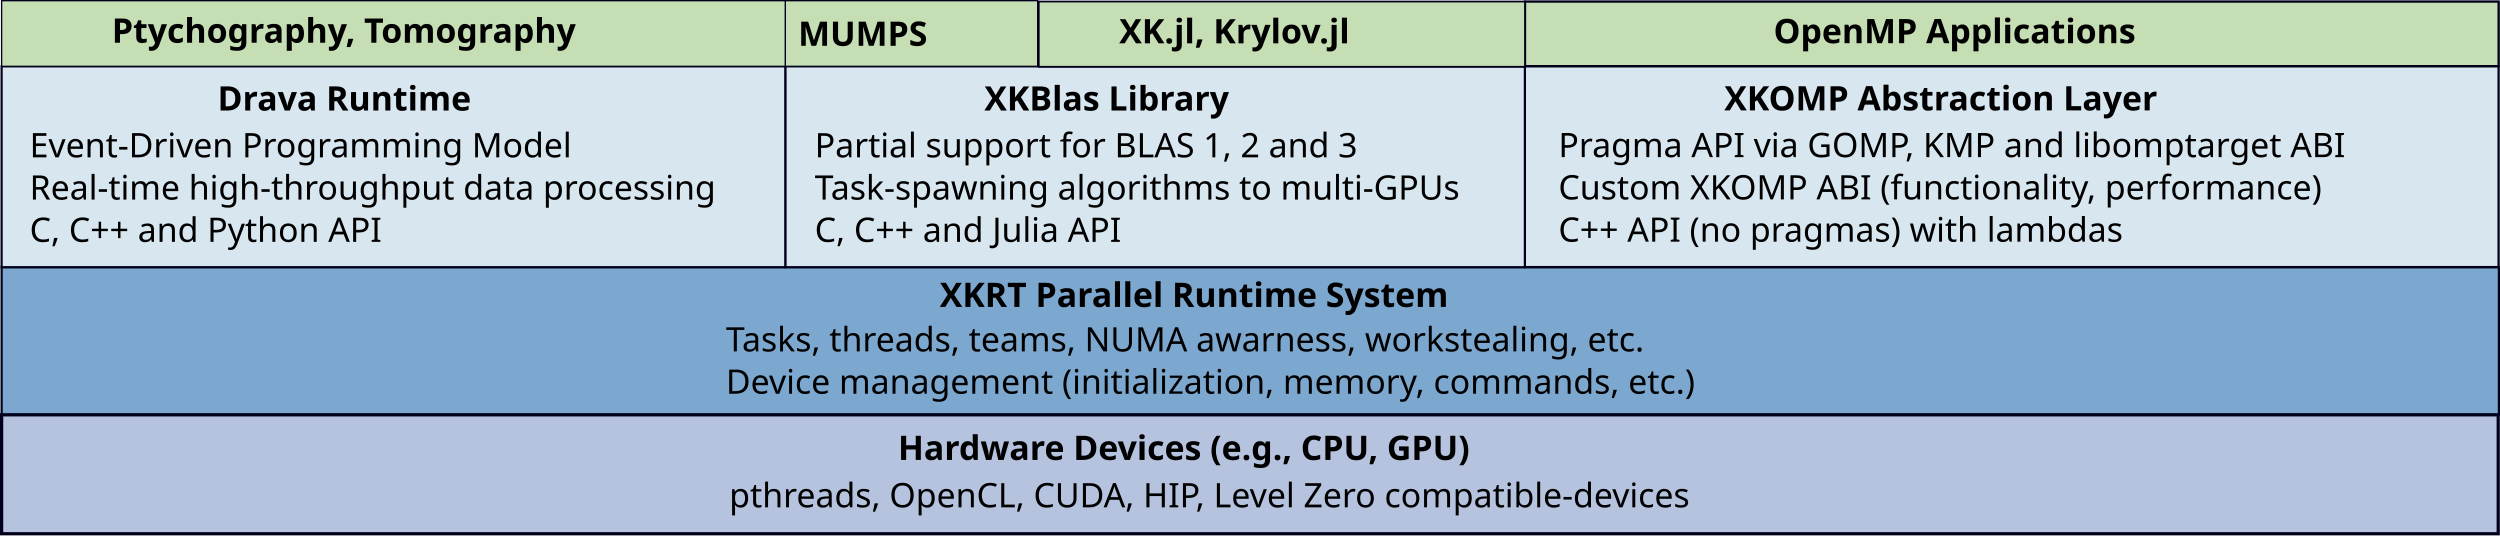
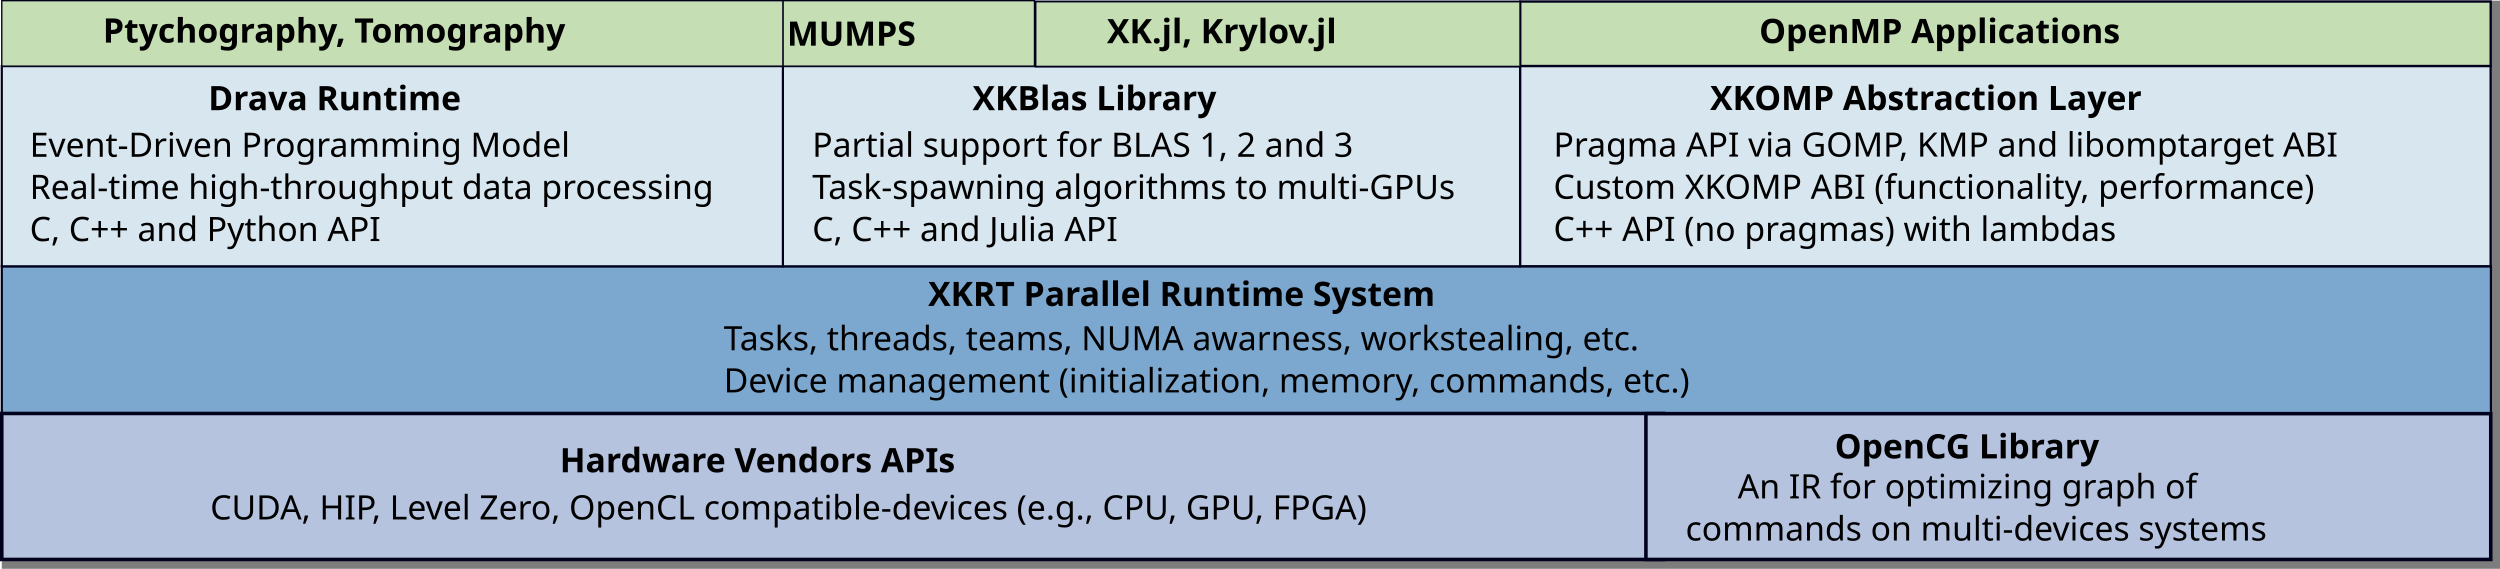
- <svg xmlns="http://www.w3.org/2000/svg" width="1280.728mm" height="274.263mm" viewBox="0 0 1280.728 274.263" version="1.1" id="svg3261">
+ <svg xmlns="http://www.w3.org/2000/svg" width="1284.916mm" height="292.347mm" viewBox="0 0 1284.916 292.347" version="1.1" id="svg3261">
  <defs id="defs3258" />
-   <g id="layer1" transform="translate(96.30699,227.3976)">
+   <g id="layer1" transform="translate(96.39699,227.3976)">
    <g id="g20948">
-       <g id="g25062">
-         <g id="g7511" transform="matrix(1.63749,0,0,1.63749,698.6339,-265.297)">
-           <g id="g5525">
-             <rect style="fill:#c5deb4;fill-opacity:1;stroke:#00001c;stroke-width:0.732;stroke-miterlimit:4;stroke-dasharray:none;stroke-opacity:1;paint-order:fill markers stroke;stop-color:#000000" id="rect882" width="304.614" height="20.236" x="-8.368" y="23.626" />
-             <text xml:space="preserve" style="font-style:normal;font-weight:normal;font-size:10.583px;line-height:1.25;font-family:sans-serif;fill:#000000;fill-opacity:1;stroke:none;stroke-width:0.265" x="143.926" y="36.664" id="text2228">
-               <tspan style="font-style:normal;font-variant:normal;font-weight:bold;font-stretch:normal;font-family:sans-serif;-inkscape-font-specification:'sans-serif Bold';text-align:center;text-anchor:middle;stroke-width:0.265" x="143.926" y="36.664" id="tspan5572">OpenMP Applications</tspan>
+       <g id="g1784">
+         <rect style="fill:#000000;fill-opacity:0.511;fill-rule:evenodd;stroke-width:0.428;-inkscape-stroke:none;paint-order:stroke fill markers;stop-color:#000000" id="rect1183" width="1284" height="292" x="-95.481" y="-227.051" />
+         <g id="g40573" transform="matrix(1.63749,0,0,1.63749,-87.64283,-53.69054)" />
+         <g id="g10178" transform="translate(-2.50061)" />
+         <g id="g32752">
+           <g id="g7511" transform="matrix(1.63749,0,0,1.63749,698.6339,-265.297)">
+             <g id="g5525">
+               <rect style="fill:#c5deb4;fill-opacity:1;stroke:#00001c;stroke-width:0.732;stroke-miterlimit:4;stroke-dasharray:none;stroke-opacity:1;paint-order:fill markers stroke;stop-color:#000000" id="rect882" width="304.614" height="20.236" x="-8.368" y="23.626" />
+               <text xml:space="preserve" style="font-style:normal;font-weight:normal;font-size:10.583px;line-height:1.25;font-family:sans-serif;fill:#000000;fill-opacity:1;stroke:none;stroke-width:0.265" x="143.926" y="36.664" id="text2228">
+                 <tspan style="font-style:normal;font-variant:normal;font-weight:bold;font-stretch:normal;font-family:sans-serif;-inkscape-font-specification:'sans-serif Bold';text-align:center;text-anchor:middle;stroke-width:0.265" x="143.926" y="36.664" id="tspan5572">OpenMP Applications</tspan>
+               </text>
+             </g>
+           </g>
+           <g id="g19155">
+             <rect style="font-variation-settings:normal;fill:#7ca8cf;fill-opacity:1;stroke:#00001c;stroke-width:1.132;stroke-linecap:butt;stroke-linejoin:miter;stroke-miterlimit:4;stroke-dasharray:none;stroke-dashoffset:0;stroke-opacity:1;paint-order:fill markers stroke;stop-color:#000000" id="rect7513" width="1279.336" height="75.64" x="-95.481" y="-90.525" />
+             <g id="g87408" transform="matrix(1.63749,0,0,1.63749,272.7191,-525.5711)">
+               <text xml:space="preserve" style="font-style:normal;font-weight:normal;font-size:10.583px;line-height:1.25;font-family:sans-serif;fill:#000000;fill-opacity:1;stroke:none;stroke-width:0.265" x="166.101" y="278.122" id="text7517">
+                 <tspan style="font-style:normal;font-variant:normal;font-weight:bold;font-stretch:normal;font-family:sans-serif;-inkscape-font-specification:'sans-serif Bold';text-align:center;text-anchor:middle;stroke-width:0.265" x="166.101" y="278.122" id="tspan7515">XKRT Parallel Runtime System</tspan>
+               </text>
+               <text xml:space="preserve" style="font-style:normal;font-weight:normal;font-size:10.583px;line-height:1.25;font-family:sans-serif;fill:#000000;fill-opacity:1;stroke:none;stroke-width:0.265" x="1.744" y="292.038" id="text51627">
+                 <tspan style="stroke-width:0.265" x="1.744" y="292.038" id="tspan61989">Tasks, threads, teams, NUMA awarness, workstealing, etc.</tspan>
+                 <tspan style="stroke-width:0.265" x="1.744" y="305.267" id="tspan61351">Device management (initialization, memory, commands, etc.)</tspan>
+                 <tspan style="stroke-width:0.265" x="1.744" y="318.496" id="tspan53609" />
+               </text>
+             </g>
+           </g>
+           <g id="g16301">
+             <rect style="font-variation-settings:normal;fill:#d8e6ef;fill-opacity:1;stroke:#00001c;stroke-width:1.164;stroke-linecap:butt;stroke-linejoin:miter;stroke-miterlimit:4;stroke-dasharray:none;stroke-dashoffset:0;stroke-opacity:1;paint-order:fill markers stroke;stop-color:#000000" id="rect25095" width="498.836" height="102.836" x="684.869" y="-193.41" />
+             <g id="g6841" transform="matrix(1.63749,0,0,1.63749,10.64084,-205.4619)">
+               <text xml:space="preserve" style="font-style:normal;font-weight:normal;font-size:10.583px;line-height:1.25;font-family:sans-serif;fill:#000000;fill-opacity:1;stroke:none;stroke-width:0.265" x="559.765" y="21.139" id="text25099">
+                 <tspan style="font-style:normal;font-variant:normal;font-weight:bold;font-stretch:normal;font-family:sans-serif;-inkscape-font-specification:'sans-serif Bold';text-align:center;text-anchor:middle;stroke-width:0.265" x="559.765" y="21.139" id="tspan25097">XKOMP Abstraction Layer</tspan>
+               </text>
+               <text xml:space="preserve" style="font-style:normal;font-weight:normal;font-size:10.583px;line-height:1.25;font-family:sans-serif;fill:#000000;fill-opacity:1;stroke:none;stroke-width:0.265" x="422.239" y="35.763" id="text65195">
+                 <tspan id="tspan65193" style="stroke-width:0.265" x="422.239" y="35.763">Pragma API via GOMP, KMP and libomptarget ABI</tspan>
+                 <tspan style="stroke-width:0.265" x="422.239" y="48.992" id="tspan65197">Custom XKOMP ABI (functionality, performance)</tspan>
+                 <tspan style="stroke-width:0.265" x="422.239" y="62.221" id="tspan67701">C++ API (no pragmas) with lambdas</tspan>
+               </text>
+             </g>
+           </g>
+           <rect style="font-variation-settings:normal;fill:#d8e6ef;fill-opacity:1;stroke:#00001c;stroke-width:1.115;stroke-linecap:butt;stroke-linejoin:miter;stroke-miterlimit:4;stroke-dasharray:none;stroke-dashoffset:0;stroke-opacity:1;paint-order:fill markers stroke;stop-color:#000000" id="rect25095-5" width="378.885" height="102.885" x="305.985" y="-193.41" />
+           <rect style="font-variation-settings:normal;fill:#d8e6ef;fill-opacity:1;stroke:#00001c;stroke-width:1.115;stroke-linecap:butt;stroke-linejoin:miter;stroke-miterlimit:4;stroke-dasharray:none;stroke-dashoffset:0;stroke-opacity:1;paint-order:fill markers stroke;stop-color:#000000" id="rect25095-5-3" width="401.466" height="102.885" x="-95.481" y="-193.41" />
+           <g id="g11151" transform="matrix(1.63749,0,0,1.63749,124.5094,-205.3699)">
+             <text xml:space="preserve" style="font-style:normal;font-weight:normal;font-size:10.583px;line-height:1.25;font-family:sans-serif;fill:#000000;fill-opacity:1;stroke:none;stroke-width:0.265" x="120.034" y="35.763" id="text65195-0">
+               <tspan style="stroke-width:0.265" x="120.034" y="35.763" id="tspan67701-1">Partial support for BLAS 1, 2 and 3</tspan>
+               <tspan style="stroke-width:0.265" x="120.034" y="48.992" id="tspan10233">Task-spawning algorithms to multi-GPUs</tspan>
+               <tspan style="stroke-width:0.265" x="120.034" y="62.221" id="tspan11023">C, C++ and Julia API</tspan>
+             </text>
+             <text xml:space="preserve" style="font-style:normal;font-weight:normal;font-size:10.583px;line-height:1.25;font-family:sans-serif;fill:#000000;fill-opacity:1;stroke:none;stroke-width:0.265" x="226.511" y="21.139" id="text25099-7">
+               <tspan style="font-style:normal;font-variant:normal;font-weight:bold;font-stretch:normal;font-family:sans-serif;-inkscape-font-specification:'sans-serif Bold';text-align:center;text-anchor:middle;stroke-width:0.265" x="226.511" y="21.139" id="tspan25097-5">XKBlas Library</tspan>
            </text>
          </g>
-         </g>
-         <g id="g40573" transform="matrix(1.63749,0,0,1.63749,-87.64283,-53.69054)" />
-         <g id="g19155">
-           <rect style="font-variation-settings:normal;fill:#7ca8cf;fill-opacity:1;stroke:#00001c;stroke-width:1.132;stroke-linecap:butt;stroke-linejoin:miter;stroke-miterlimit:4;stroke-dasharray:none;stroke-dashoffset:0;stroke-opacity:1;paint-order:fill markers stroke;stop-color:#000000" id="rect7513" width="1279.336" height="75.64" x="-95.481" y="-90.525" />
-           <g id="g87408" transform="matrix(1.63749,0,0,1.63749,272.7191,-525.5711)">
-             <text xml:space="preserve" style="font-style:normal;font-weight:normal;font-size:10.583px;line-height:1.25;font-family:sans-serif;fill:#000000;fill-opacity:1;stroke:none;stroke-width:0.265" x="166.101" y="278.122" id="text7517">
-               <tspan style="font-style:normal;font-variant:normal;font-weight:bold;font-stretch:normal;font-family:sans-serif;-inkscape-font-specification:'sans-serif Bold';text-align:center;text-anchor:middle;stroke-width:0.265" x="166.101" y="278.122" id="tspan7515">XKRT Parallel Runtime System</tspan>
-             </text>
-             <text xml:space="preserve" style="font-style:normal;font-weight:normal;font-size:10.583px;line-height:1.25;font-family:sans-serif;fill:#000000;fill-opacity:1;stroke:none;stroke-width:0.265" x="1.744" y="292.038" id="text51627">
-               <tspan style="stroke-width:0.265" x="1.744" y="292.038" id="tspan61989">Tasks, threads, teams, NUMA awarness, workstealing, etc.</tspan>
-               <tspan style="stroke-width:0.265" x="1.744" y="305.267" id="tspan61351">Device management (initialization, memory, commands, etc.)</tspan>
-               <tspan style="stroke-width:0.265" x="1.744" y="318.496" id="tspan53609" />
+           <rect style="font-variation-settings:normal;fill:#b5c3de;fill-opacity:1;stroke:#00001c;stroke-width:1.832;stroke-linecap:butt;stroke-linejoin:miter;stroke-miterlimit:4;stroke-dasharray:none;stroke-dashoffset:0;stroke-opacity:1;paint-order:fill markers stroke;stop-color:#000000" id="rect7513-2" width="854.198" height="75.029" x="-92.98" y="-14.885" transform="translate(-2.50061)" />
+           <rect style="font-variation-settings:normal;fill:#b5c3de;fill-opacity:1;stroke:#00001c;stroke-width:1.832;stroke-linecap:butt;stroke-linejoin:miter;stroke-miterlimit:4;stroke-dasharray:none;stroke-dashoffset:0;stroke-opacity:1;paint-order:fill markers stroke;stop-color:#000000" id="rect7513-2-0" width="434.213" height="74.939" x="752.052" y="-14.795" transform="translate(-2.50061)" />
+           <g id="g95913" transform="matrix(1.63749,0,0,1.63749,398.6232,-259.8647)">
+             <g id="g1175" transform="translate(-93.7295)">
+               <g id="g30305" transform="translate(-68.05105,4.334028)">
+                 <text xml:space="preserve" style="font-style:normal;font-weight:normal;font-size:10.583px;line-height:1.25;font-family:sans-serif;fill:#000000;fill-opacity:1;stroke:none;stroke-width:0.265" x="124.74" y="163.72" id="text40571">
+                   <tspan style="font-style:normal;font-variant:normal;font-weight:bold;font-stretch:normal;font-family:sans-serif;-inkscape-font-specification:'sans-serif Bold';text-align:center;text-anchor:middle;stroke-width:0.265" x="124.74" y="163.72" id="tspan40569">Hardware Vendors APIs </tspan>
+                   <tspan style="text-align:center;text-anchor:middle;stroke-width:0.265" x="124.74" y="176.949" id="tspan73763" />
+                 </text>
+                 <text xml:space="preserve" style="font-style:normal;font-weight:normal;font-size:10.583px;line-height:1.25;font-family:sans-serif;fill:#000000;fill-opacity:1;stroke:none;stroke-width:0.265" x="-74.539" y="178.539" id="text77013">
+                   <tspan id="tspan77011" style="stroke-width:0.265" x="-74.539" y="178.539">CUDA, HIP, Level Zero, OpenCL compatible-devices (e.g., CPU, GPU, FPGA)</tspan>
+                 </text>
+               </g>
+               <g id="g14546">
+                 <g id="g30313" transform="translate(0,-2.28048)">
+                   <g id="g30321" transform="translate(-18.88054)">
+                     <text xml:space="preserve" style="font-style:normal;font-weight:normal;font-size:10.583px;line-height:1.25;font-family:sans-serif;fill:#000000;fill-opacity:1;stroke:none;stroke-width:0.265" x="459.336" y="165.982" id="text4752">
+                       <tspan style="font-style:normal;font-variant:normal;font-weight:bold;font-stretch:normal;font-family:sans-serif;-inkscape-font-specification:'sans-serif Bold';text-align:center;text-anchor:middle;stroke-width:0.265" x="459.336" y="165.982" id="tspan4748">OpenCG Library</tspan>
+                       <tspan style="text-align:center;text-anchor:middle;stroke-width:0.265" x="459.336" y="179.211" id="tspan4750" />
+                     </text>
+                     <text xml:space="preserve" style="font-style:normal;font-weight:normal;font-size:10.583px;line-height:1.25;font-family:sans-serif;fill:#000000;fill-opacity:1;stroke:none;stroke-width:0.265" x="459.47" y="178.539" id="text4756">
+                       <tspan id="tspan4754" style="text-align:center;text-anchor:middle;stroke-width:0.265" x="459.47" y="178.539">An IR for optimizing graph of</tspan>
+                       <tspan style="text-align:center;text-anchor:middle;stroke-width:0.265" x="459.47" y="191.768" id="tspan9304">commands on multi-devices systems</tspan>
+                     </text>
+                   </g>
+                 </g>
+               </g>
+             </g>
+           </g>
+           <g id="g24995">
+             <rect style="fill:#c5deb4;fill-opacity:1;stroke:#00001c;stroke-width:0.694;stroke-miterlimit:4;stroke-dasharray:none;stroke-opacity:1;paint-order:fill markers stroke;stop-color:#000000" id="rect882-7" width="129.306" height="33.641" x="305.985" y="-227.051" />
+             <text xml:space="preserve" style="font-style:normal;font-weight:normal;font-size:17.33px;line-height:1.25;font-family:sans-serif;fill:#000000;fill-opacity:1;stroke:none;stroke-width:0.433" x="370.477" y="-203.922" id="text25099-7-4">
+               <tspan style="font-style:normal;font-variant:normal;font-weight:bold;font-stretch:normal;font-family:sans-serif;-inkscape-font-specification:'sans-serif Bold';text-align:center;text-anchor:middle;stroke-width:0.433" x="370.477" y="-203.922" id="tspan25097-5-8">MUMPS</tspan>
            </text>
          </g>
-         </g>
-         <g id="g16301">
-           <rect style="font-variation-settings:normal;fill:#d8e6ef;fill-opacity:1;stroke:#00001c;stroke-width:1.164;stroke-linecap:butt;stroke-linejoin:miter;stroke-miterlimit:4;stroke-dasharray:none;stroke-dashoffset:0;stroke-opacity:1;paint-order:fill markers stroke;stop-color:#000000" id="rect25095" width="498.836" height="102.836" x="684.869" y="-193.41" />
-           <g id="g6841" transform="matrix(1.63749,0,0,1.63749,10.64084,-205.4619)">
-             <text xml:space="preserve" style="font-style:normal;font-weight:normal;font-size:10.583px;line-height:1.25;font-family:sans-serif;fill:#000000;fill-opacity:1;stroke:none;stroke-width:0.265" x="559.765" y="21.139" id="text25099">
-               <tspan style="font-style:normal;font-variant:normal;font-weight:bold;font-stretch:normal;font-family:sans-serif;-inkscape-font-specification:'sans-serif Bold';text-align:center;text-anchor:middle;stroke-width:0.265" x="559.765" y="21.139" id="tspan25097">XKOMP Abstraction Layer</tspan>
-             </text>
-             <text xml:space="preserve" style="font-style:normal;font-weight:normal;font-size:10.583px;line-height:1.25;font-family:sans-serif;fill:#000000;fill-opacity:1;stroke:none;stroke-width:0.265" x="422.239" y="35.763" id="text65195">
-               <tspan id="tspan65193" style="stroke-width:0.265" x="422.239" y="35.763">Pragma API via GOMP, KMP and libomptarget ABI</tspan>
-               <tspan style="stroke-width:0.265" x="422.239" y="48.992" id="tspan65197">Custom XKOMP ABI (functionality, performance)</tspan>
-               <tspan style="stroke-width:0.265" x="422.239" y="62.221" id="tspan67701">C++ API (no pragmas) with lambdas</tspan>
+           <g id="g25000">
+             <rect style="fill:#c5deb4;fill-opacity:1;stroke:#00001c;stroke-width:0.694;stroke-miterlimit:4;stroke-dasharray:none;stroke-opacity:1;paint-order:fill markers stroke;stop-color:#000000" id="rect882-7-9" width="401.466" height="33.641" x="-95.481" y="-227.051" />
+             <text xml:space="preserve" style="font-style:normal;font-weight:normal;font-size:17.33px;line-height:1.25;font-family:sans-serif;fill:#000000;fill-opacity:1;stroke:none;stroke-width:0.433" x="104.613" y="-205.517" id="text25099-7-4-0">
+               <tspan style="font-style:normal;font-variant:normal;font-weight:bold;font-stretch:normal;font-family:sans-serif;-inkscape-font-specification:'sans-serif Bold';text-align:center;text-anchor:middle;stroke-width:0.433" x="104.613" y="-205.517" id="tspan25097-5-8-9">Ptychography, Tomography</tspan>
            </text>
          </g>
-         </g>
-         <rect style="font-variation-settings:normal;fill:#d8e6ef;fill-opacity:1;stroke:#00001c;stroke-width:1.115;stroke-linecap:butt;stroke-linejoin:miter;stroke-miterlimit:4;stroke-dasharray:none;stroke-dashoffset:0;stroke-opacity:1;paint-order:fill markers stroke;stop-color:#000000" id="rect25095-5" width="378.885" height="102.885" x="305.985" y="-193.41" />
-         <rect style="font-variation-settings:normal;fill:#d8e6ef;fill-opacity:1;stroke:#00001c;stroke-width:1.115;stroke-linecap:butt;stroke-linejoin:miter;stroke-miterlimit:4;stroke-dasharray:none;stroke-dashoffset:0;stroke-opacity:1;paint-order:fill markers stroke;stop-color:#000000" id="rect25095-5-3" width="401.466" height="102.885" x="-95.481" y="-193.41" />
-         <g id="g11151" transform="matrix(1.63749,0,0,1.63749,124.5094,-205.3699)">
-           <text xml:space="preserve" style="font-style:normal;font-weight:normal;font-size:10.583px;line-height:1.25;font-family:sans-serif;fill:#000000;fill-opacity:1;stroke:none;stroke-width:0.265" x="120.034" y="35.763" id="text65195-0">
-             <tspan style="stroke-width:0.265" x="120.034" y="35.763" id="tspan67701-1">Partial support for BLAS 1, 2 and 3</tspan>
-             <tspan style="stroke-width:0.265" x="120.034" y="48.992" id="tspan10233">Task-spawning algorithms to multi-GPUs</tspan>
-             <tspan style="stroke-width:0.265" x="120.034" y="62.221" id="tspan11023">C, C++ and Julia API</tspan>
-           </text>
-           <text xml:space="preserve" style="font-style:normal;font-weight:normal;font-size:10.583px;line-height:1.25;font-family:sans-serif;fill:#000000;fill-opacity:1;stroke:none;stroke-width:0.265" x="226.511" y="21.139" id="text25099-7">
-             <tspan style="font-style:normal;font-variant:normal;font-weight:bold;font-stretch:normal;font-family:sans-serif;-inkscape-font-specification:'sans-serif Bold';text-align:center;text-anchor:middle;stroke-width:0.265" x="226.511" y="21.139" id="tspan25097-5">XKBlas Library</tspan>
-           </text>
-         </g>
-         <g id="g10178">
-           <rect style="font-variation-settings:normal;fill:#b5c3de;fill-opacity:1;stroke:#00001c;stroke-width:1.652;stroke-linecap:butt;stroke-linejoin:miter;stroke-miterlimit:4;stroke-dasharray:none;stroke-dashoffset:0;stroke-opacity:1;paint-order:fill markers stroke;stop-color:#000000" id="rect7513-2" width="1278.986" height="60.925" x="-95.481" y="-14.885" />
-           <g id="g95913" transform="matrix(1.63749,0,0,1.63749,401.1238,-259.8647)">
-             <text xml:space="preserve" style="font-style:normal;font-weight:normal;font-size:10.583px;line-height:1.25;font-family:sans-serif;fill:#000000;fill-opacity:1;stroke:none;stroke-width:0.265" x="164.145" y="40.307" id="text40571" transform="translate(-76.91584,123.4129)">
-               <tspan style="font-style:normal;font-variant:normal;font-weight:bold;font-stretch:normal;font-family:sans-serif;-inkscape-font-specification:'sans-serif Bold';text-align:center;text-anchor:middle;stroke-width:0.265" x="164.145" y="40.307" id="tspan40569">Hardware Devices (e.g., CPU, GPU)</tspan>
-               <tspan style="text-align:center;text-anchor:middle;stroke-width:0.265" x="164.145" y="53.536" id="tspan73763" />
-             </text>
-             <text xml:space="preserve" style="font-style:normal;font-weight:normal;font-size:10.583px;line-height:1.25;font-family:sans-serif;fill:#000000;fill-opacity:1;stroke:none;stroke-width:0.265" x="-75.646" y="178.539" id="text77013">
-               <tspan id="tspan77011" style="stroke-width:0.265" x="-75.646" y="178.539">pthreads, OpenCL, CUDA, HIP, Level Zero compatible-devices</tspan>
+           <g id="g16316" transform="matrix(1.003825,0,0,0.9999489,-2.557415,0.217636)">
+             <rect style="fill:#c5deb4;fill-opacity:1;stroke:#00001c;stroke-width:0.907;stroke-miterlimit:4;stroke-dasharray:none;stroke-opacity:1;paint-order:fill markers stroke;stop-color:#000000" id="rect882-7-8" width="248.143" height="33.429" x="436.727" y="-226.838" />
+             <text xml:space="preserve" style="font-style:normal;font-weight:normal;font-size:17.33px;line-height:1.25;font-family:sans-serif;fill:#000000;fill-opacity:1;stroke:none;stroke-width:0.433" x="561.361" y="-205.411" id="text25099-7-2">
+               <tspan style="font-style:normal;font-variant:normal;font-weight:bold;font-stretch:normal;font-family:sans-serif;-inkscape-font-specification:'sans-serif Bold';text-align:center;text-anchor:middle;stroke-width:0.433" x="561.361" y="-205.411" id="tspan25097-5-7">XK.jl, Krylov.jl</tspan>
            </text>
          </g>
-         </g>
-         <g id="g24995">
-           <rect style="fill:#c5deb4;fill-opacity:1;stroke:#00001c;stroke-width:0.694;stroke-miterlimit:4;stroke-dasharray:none;stroke-opacity:1;paint-order:fill markers stroke;stop-color:#000000" id="rect882-7" width="129.306" height="33.641" x="305.985" y="-227.051" />
-           <text xml:space="preserve" style="font-style:normal;font-weight:normal;font-size:17.33px;line-height:1.25;font-family:sans-serif;fill:#000000;fill-opacity:1;stroke:none;stroke-width:0.433" x="370.477" y="-203.922" id="text25099-7-4">
-             <tspan style="font-style:normal;font-variant:normal;font-weight:bold;font-stretch:normal;font-family:sans-serif;-inkscape-font-specification:'sans-serif Bold';text-align:center;text-anchor:middle;stroke-width:0.433" x="370.477" y="-203.922" id="tspan25097-5-8">MUMPS</tspan>
-           </text>
-         </g>
-         <g id="g25000">
-           <rect style="fill:#c5deb4;fill-opacity:1;stroke:#00001c;stroke-width:0.694;stroke-miterlimit:4;stroke-dasharray:none;stroke-opacity:1;paint-order:fill markers stroke;stop-color:#000000" id="rect882-7-9" width="401.466" height="33.641" x="-95.481" y="-227.051" />
-           <text xml:space="preserve" style="font-style:normal;font-weight:normal;font-size:17.33px;line-height:1.25;font-family:sans-serif;fill:#000000;fill-opacity:1;stroke:none;stroke-width:0.433" x="104.613" y="-205.517" id="text25099-7-4-0">
-             <tspan style="font-style:normal;font-variant:normal;font-weight:bold;font-stretch:normal;font-family:sans-serif;-inkscape-font-specification:'sans-serif Bold';text-align:center;text-anchor:middle;stroke-width:0.433" x="104.613" y="-205.517" id="tspan25097-5-8-9">Ptychography, Tomography</tspan>
-           </text>
-         </g>
-         <g id="g16316" transform="matrix(1.003825,0,0,0.9999489,-2.557415,0.217636)">
-           <rect style="fill:#c5deb4;fill-opacity:1;stroke:#00001c;stroke-width:0.907;stroke-miterlimit:4;stroke-dasharray:none;stroke-opacity:1;paint-order:fill markers stroke;stop-color:#000000" id="rect882-7-8" width="248.143" height="33.429" x="436.727" y="-226.838" />
-           <text xml:space="preserve" style="font-style:normal;font-weight:normal;font-size:17.33px;line-height:1.25;font-family:sans-serif;fill:#000000;fill-opacity:1;stroke:none;stroke-width:0.433" x="561.361" y="-205.411" id="text25099-7-2">
-             <tspan style="font-style:normal;font-variant:normal;font-weight:bold;font-stretch:normal;font-family:sans-serif;-inkscape-font-specification:'sans-serif Bold';text-align:center;text-anchor:middle;stroke-width:0.433" x="561.361" y="-205.411" id="tspan25097-5-7">XK.jl, Krylov.jl</tspan>
-           </text>
-         </g>
-         <g id="g10060" transform="translate(0.3019074)">
-           <text xml:space="preserve" style="font-style:normal;font-weight:normal;font-size:17.33px;line-height:1.25;font-family:sans-serif;fill:#000000;fill-opacity:1;stroke:none;stroke-width:0.433" x="104.573" y="-170.754" id="text25099-7-7">
-             <tspan style="font-style:normal;font-variant:normal;font-weight:bold;font-stretch:normal;font-family:sans-serif;-inkscape-font-specification:'sans-serif Bold';text-align:center;text-anchor:middle;stroke-width:0.433" x="104.573" y="-170.754" id="tspan25097-5-72">Drava Runtime</tspan>
-           </text>
-           <text xml:space="preserve" style="font-style:normal;font-weight:normal;font-size:17.33px;line-height:1.25;font-family:sans-serif;fill:#000000;fill-opacity:1;stroke:none;stroke-width:0.433" x="-81.428" y="-146.808" id="text65195-0-6">
-             <tspan style="stroke-width:0.433" x="-81.428" y="-146.808" id="tspan11023-2">Event-Driven Programming Model</tspan>
-             <tspan style="stroke-width:0.433" x="-81.428" y="-125.145" id="tspan9525">Real-time high-throughput data processing</tspan>
-             <tspan style="stroke-width:0.433" x="-81.428" y="-103.483" id="tspan20891">C, C++ and Python API</tspan>
-           </text>
+           <g id="g10060" transform="translate(0.3019074)">
+             <text xml:space="preserve" style="font-style:normal;font-weight:normal;font-size:17.33px;line-height:1.25;font-family:sans-serif;fill:#000000;fill-opacity:1;stroke:none;stroke-width:0.433" x="104.573" y="-170.754" id="text25099-7-7">
+               <tspan style="font-style:normal;font-variant:normal;font-weight:bold;font-stretch:normal;font-family:sans-serif;-inkscape-font-specification:'sans-serif Bold';text-align:center;text-anchor:middle;stroke-width:0.433" x="104.573" y="-170.754" id="tspan25097-5-72">Drava Runtime</tspan>
+             </text>
+             <text xml:space="preserve" style="font-style:normal;font-weight:normal;font-size:17.33px;line-height:1.25;font-family:sans-serif;fill:#000000;fill-opacity:1;stroke:none;stroke-width:0.433" x="-81.428" y="-146.808" id="text65195-0-6">
+               <tspan style="stroke-width:0.433" x="-81.428" y="-146.808" id="tspan11023-2">Event-Driven Programming Model</tspan>
+               <tspan style="stroke-width:0.433" x="-81.428" y="-125.145" id="tspan9525">Real-time high-throughput data processing</tspan>
+               <tspan style="stroke-width:0.433" x="-81.428" y="-103.483" id="tspan20891">C, C++ and Python API</tspan>
+             </text>
+           </g>
        </g>
      </g>
    </g>
  </g>
</svg>
